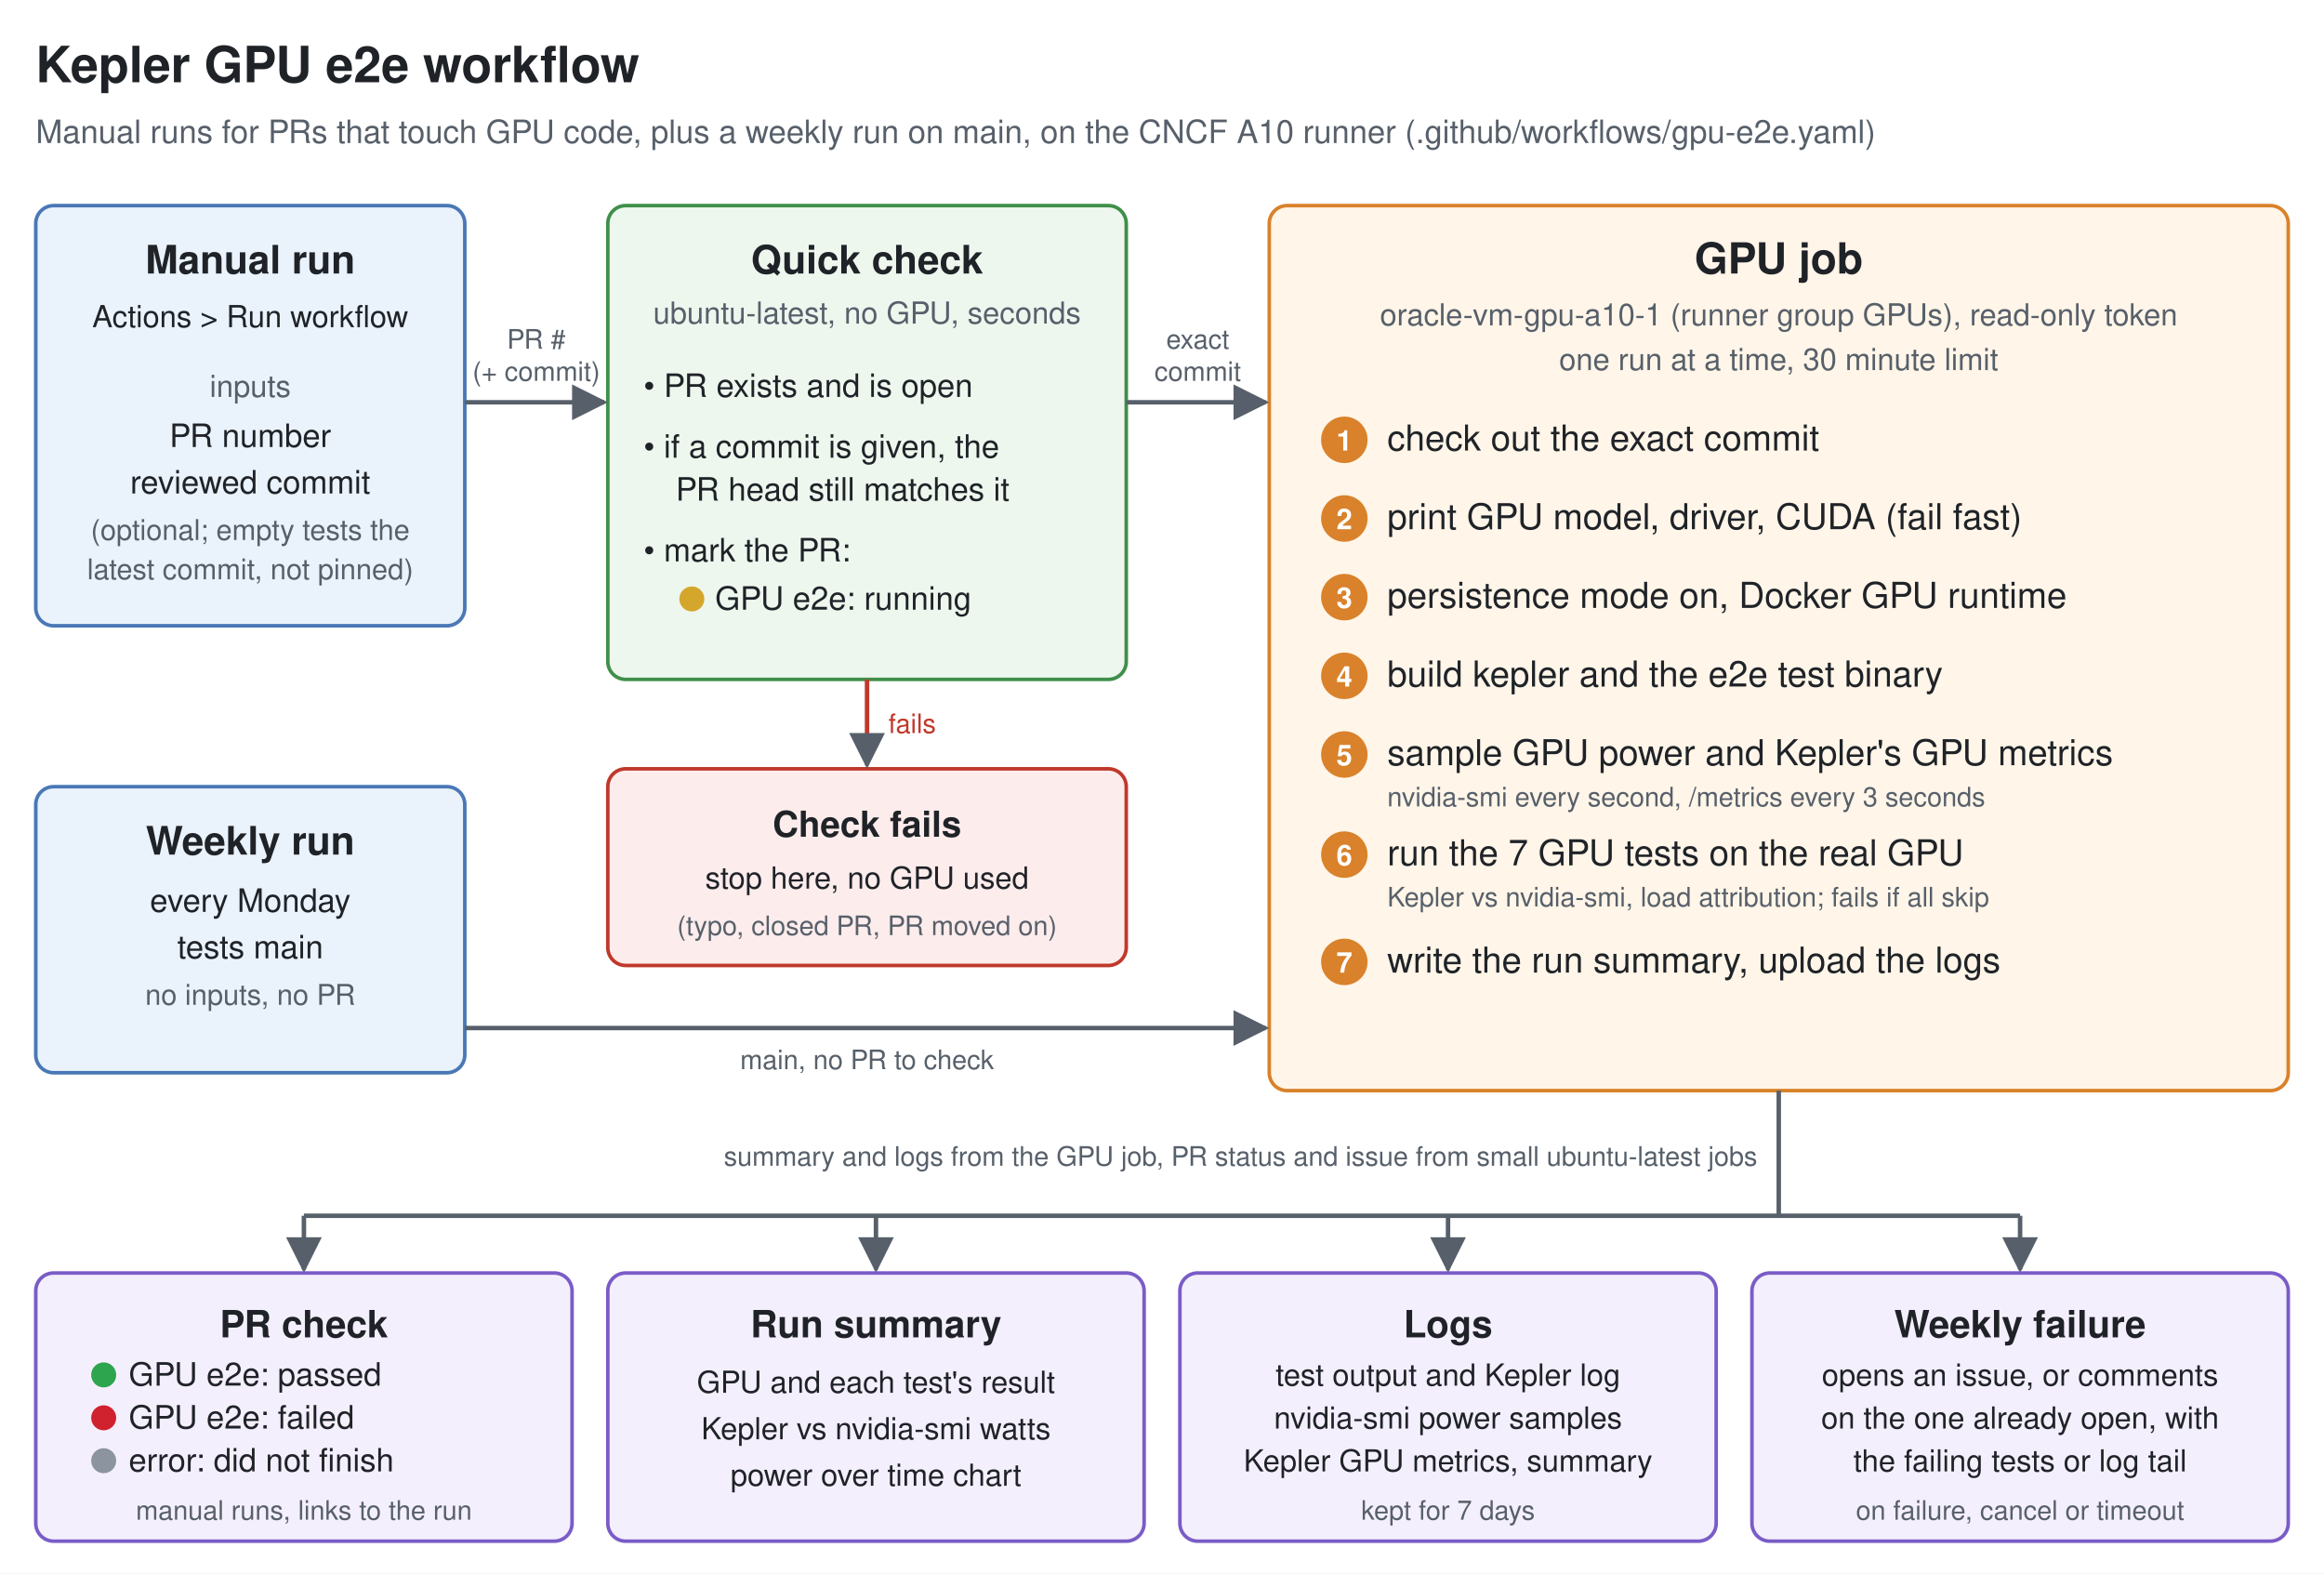
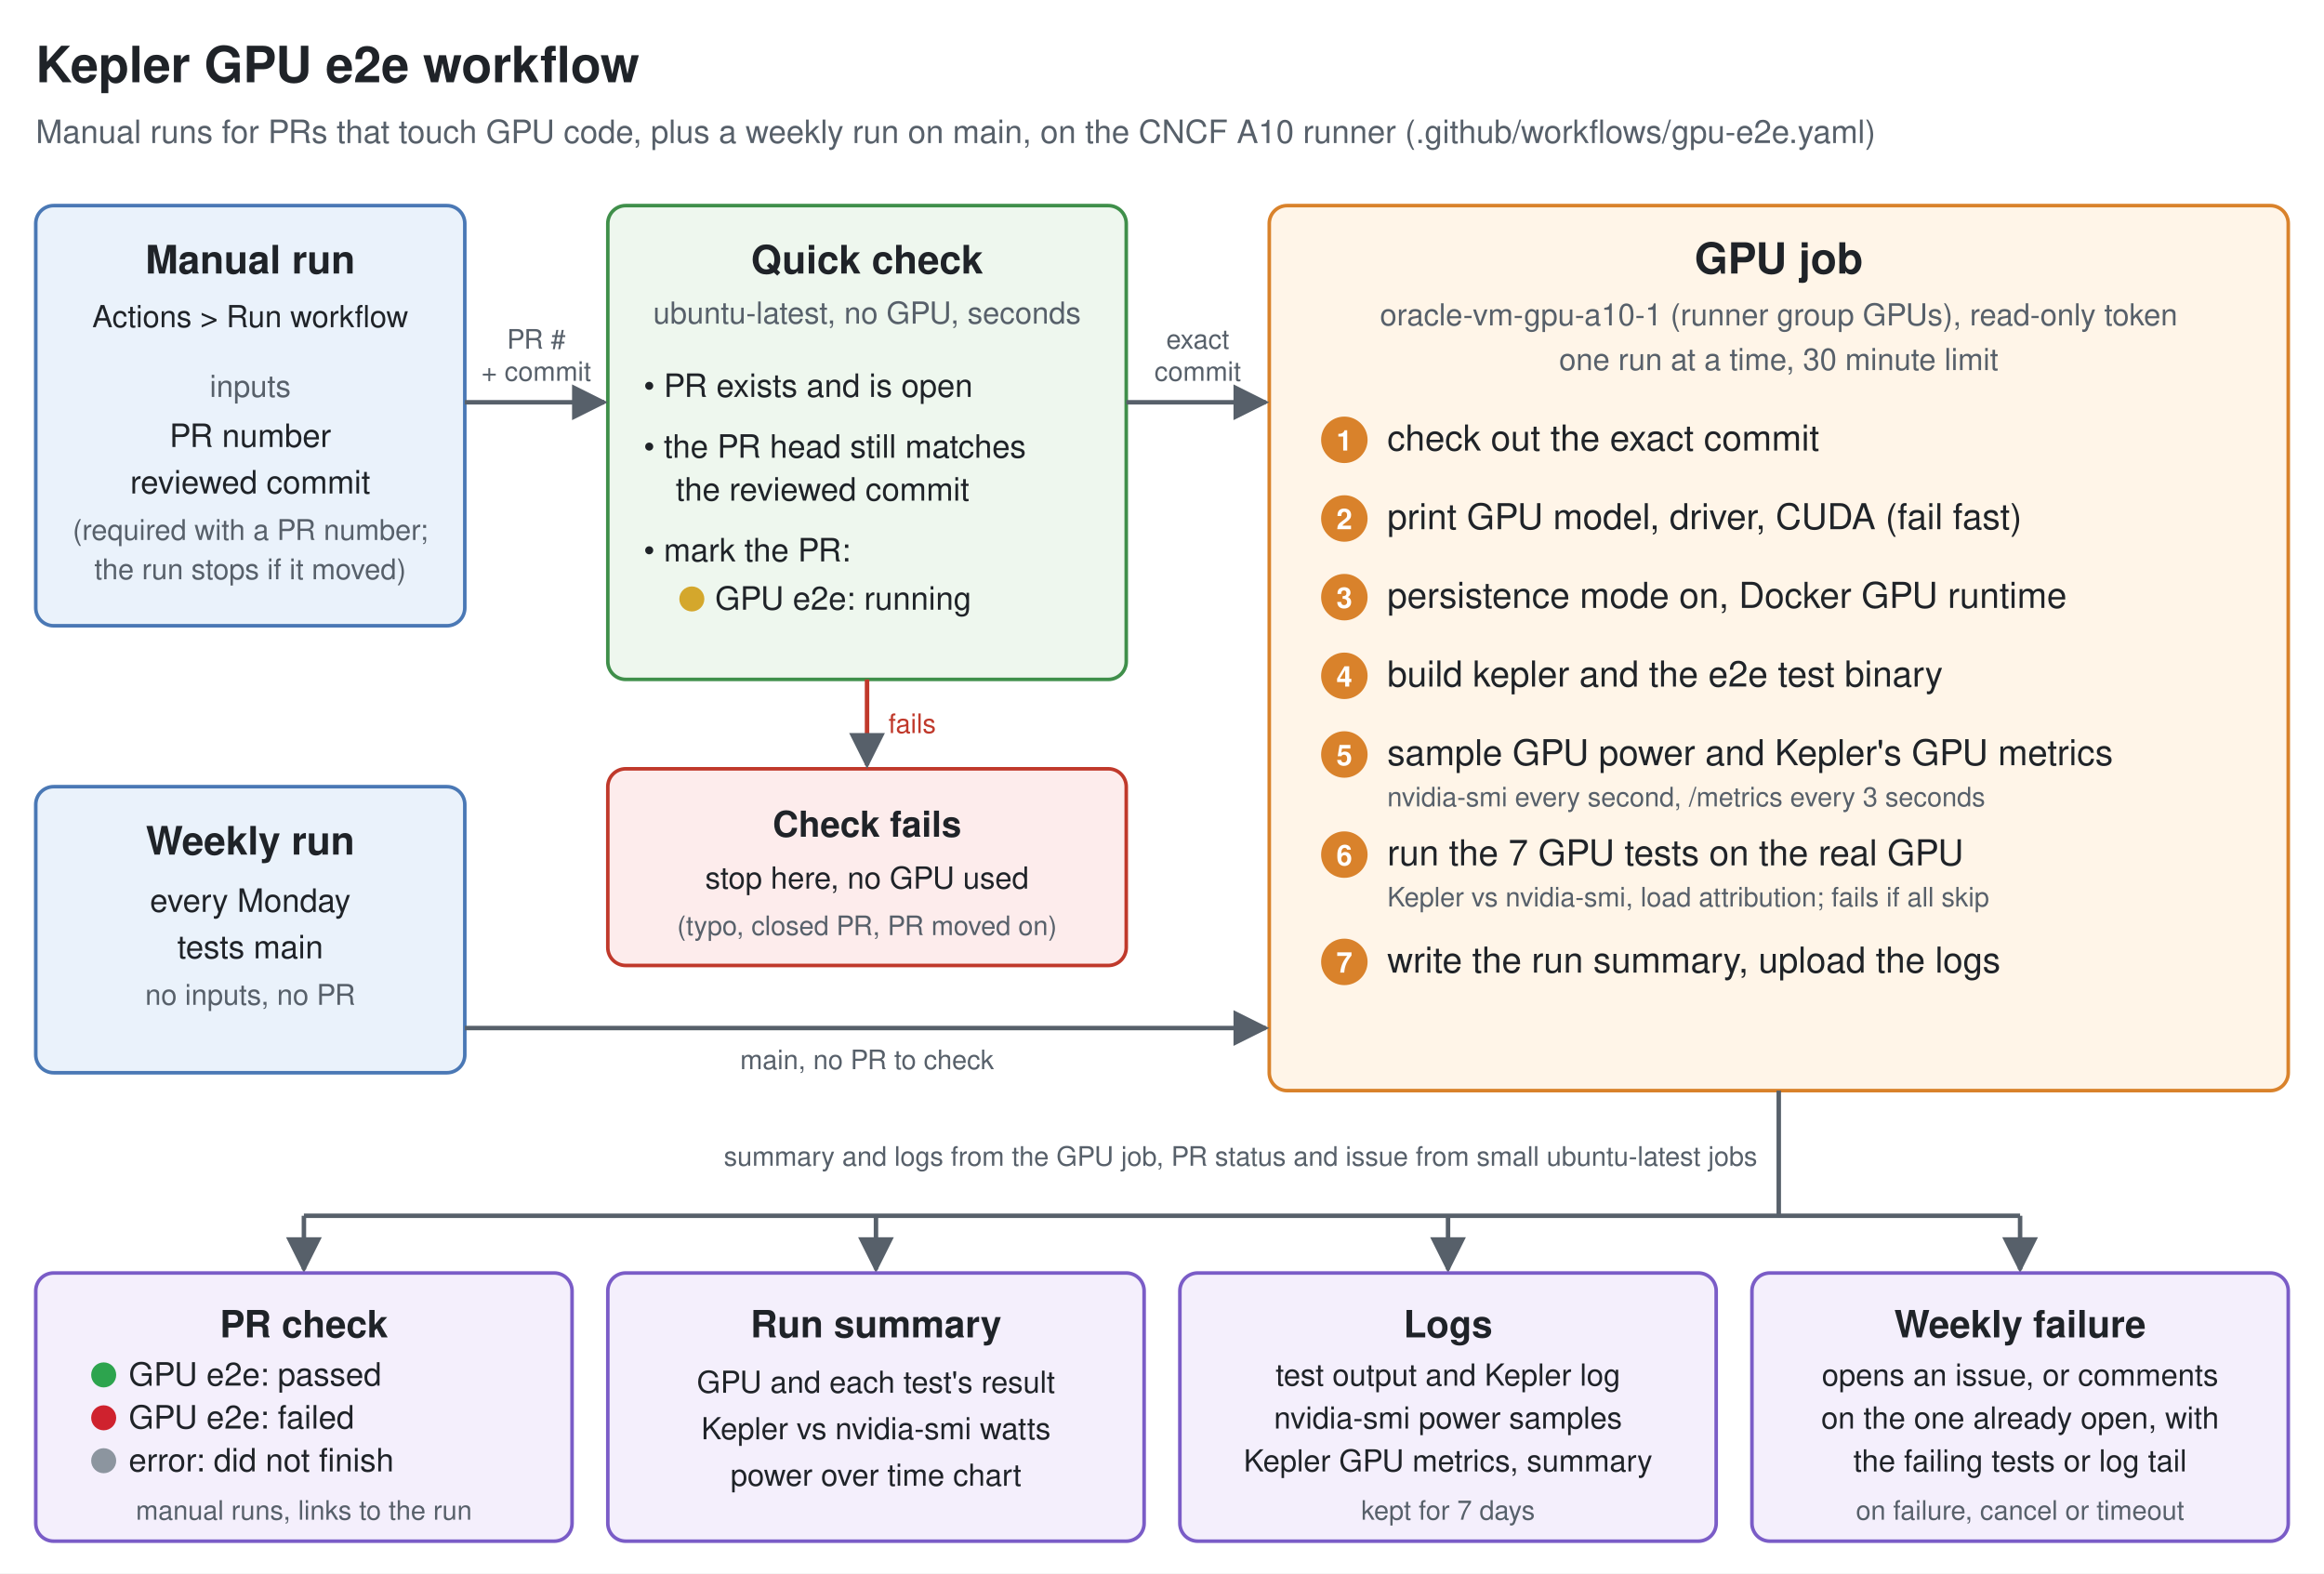
<svg xmlns="http://www.w3.org/2000/svg" viewBox="0 0 1300 880" width="1300" height="880">
  <defs>
    <marker id="arrow" viewBox="0 0 10 10" refX="9" refY="5" markerWidth="8" markerHeight="8" orient="auto-start-reverse">
      <polygon points="0,0 10,5 0,10" fill="#57606a" />
    </marker>
  </defs>
  <rect x="0" y="0" width="1300" height="880" fill="#ffffff" />
  <g font-family="Helvetica Neue, Helvetica, Arial, sans-serif" fill="#1f2328">
    <text x="20" y="46" font-size="28" font-weight="bold">Kepler GPU e2e workflow</text>
    <text x="20" y="80" font-size="18" fill="#57606a">Manual runs for PRs that touch GPU code, plus a weekly run on main, on the CNCF A10 runner (.github/workflows/gpu-e2e.yaml)</text>
    <rect x="20" y="115" width="240" height="235" rx="10" fill="#eaf2fb" stroke="#4a78b5" stroke-width="2" />
    <text x="140" y="153" font-size="22" font-weight="bold" text-anchor="middle">Manual run</text>
    <text x="140" y="183" font-size="17" text-anchor="middle">Actions &gt; Run workflow</text>
    <text x="140" y="222" font-size="17" fill="#57606a" text-anchor="middle">inputs</text>
    <text x="140" y="250" font-size="18" text-anchor="middle">PR number</text>
    <text x="140" y="276" font-size="18" text-anchor="middle">reviewed commit</text>
-     <text x="140" y="302" font-size="16" fill="#57606a" text-anchor="middle">(optional; empty tests the</text>
-     <text x="140" y="324" font-size="16" fill="#57606a" text-anchor="middle">latest commit, not pinned)</text>
+     <text x="140" y="302" font-size="16" fill="#57606a" text-anchor="middle">(required with a PR number;</text>
+     <text x="140" y="324" font-size="16" fill="#57606a" text-anchor="middle">the run stops if it moved)</text>
    <rect x="20" y="440" width="240" height="160" rx="10" fill="#eaf2fb" stroke="#4a78b5" stroke-width="2" />
    <text x="140" y="478" font-size="22" font-weight="bold" text-anchor="middle">Weekly run</text>
    <text x="140" y="510" font-size="18" text-anchor="middle">every Monday</text>
    <text x="140" y="536" font-size="18" text-anchor="middle">tests main</text>
    <text x="140" y="562" font-size="16" fill="#57606a" text-anchor="middle">no inputs, no PR</text>
    <rect x="340" y="115" width="290" height="265" rx="10" fill="#eef7ee" stroke="#3f8f4a" stroke-width="2" />
    <text x="485" y="153" font-size="22" font-weight="bold" text-anchor="middle">Quick check</text>
    <text x="485" y="181" font-size="17" fill="#57606a" text-anchor="middle">ubuntu-latest, no GPU, seconds</text>
    <text x="360" y="222" font-size="18">• PR exists and is open</text>
-     <text x="360" y="256" font-size="18">• if a commit is given, the</text>
-     <text x="378" y="280" font-size="18">PR head still matches it</text>
+     <text x="360" y="256" font-size="18">• the PR head still matches</text>
+     <text x="378" y="280" font-size="18">the reviewed commit</text>
    <text x="360" y="314" font-size="18">• mark the PR:</text>
    <circle cx="387" cy="335" r="7" fill="#d4a72c" />
    <text x="400" y="341" font-size="18">GPU e2e: running</text>
    <rect x="340" y="430" width="290" height="110" rx="10" fill="#fdecec" stroke="#c0392b" stroke-width="2" />
    <text x="485" y="468" font-size="20" font-weight="bold" text-anchor="middle">Check fails</text>
    <text x="485" y="497" font-size="17" text-anchor="middle">stop here, no GPU used</text>
    <text x="485" y="523" font-size="15" fill="#57606a" text-anchor="middle">(typo, closed PR, PR moved on)</text>
    <rect x="710" y="115" width="570" height="495" rx="10" fill="#fff5e8" stroke="#d9822b" stroke-width="2" />
    <text x="995" y="153" font-size="24" font-weight="bold" text-anchor="middle">GPU job</text>
    <text x="995" y="182" font-size="17" fill="#57606a" text-anchor="middle">oracle-vm-gpu-a10-1 (runner group GPUs), read-only token</text>
    <text x="995" y="207" font-size="17" fill="#57606a" text-anchor="middle">one run at a time, 30 minute limit</text>
    <circle cx="752" cy="246" r="13" fill="#d9822b" />
    <text x="752" y="252" font-size="16" font-weight="bold" fill="#ffffff" text-anchor="middle">1</text>
    <text x="776" y="252" font-size="20">check out the exact commit</text>
    <circle cx="752" cy="290" r="13" fill="#d9822b" />
    <text x="752" y="296" font-size="16" font-weight="bold" fill="#ffffff" text-anchor="middle">2</text>
    <text x="776" y="296" font-size="20">print GPU model, driver, CUDA (fail fast)</text>
    <circle cx="752" cy="334" r="13" fill="#d9822b" />
    <text x="752" y="340" font-size="16" font-weight="bold" fill="#ffffff" text-anchor="middle">3</text>
    <text x="776" y="340" font-size="20">persistence mode on, Docker GPU runtime</text>
    <circle cx="752" cy="378" r="13" fill="#d9822b" />
    <text x="752" y="384" font-size="16" font-weight="bold" fill="#ffffff" text-anchor="middle">4</text>
    <text x="776" y="384" font-size="20">build kepler and the e2e test binary</text>
    <circle cx="752" cy="422" r="13" fill="#d9822b" />
    <text x="752" y="428" font-size="16" font-weight="bold" fill="#ffffff" text-anchor="middle">5</text>
    <text x="776" y="428" font-size="20">sample GPU power and Kepler's GPU metrics</text>
    <text x="776" y="451" font-size="15" fill="#57606a">nvidia-smi every second, /metrics every 3 seconds</text>
    <circle cx="752" cy="478" r="13" fill="#d9822b" />
    <text x="752" y="484" font-size="16" font-weight="bold" fill="#ffffff" text-anchor="middle">6</text>
    <text x="776" y="484" font-size="20">run the 7 GPU tests on the real GPU</text>
    <text x="776" y="507" font-size="15" fill="#57606a">Kepler vs nvidia-smi, load attribution; fails if all skip</text>
    <circle cx="752" cy="538" r="13" fill="#d9822b" />
    <text x="752" y="544" font-size="16" font-weight="bold" fill="#ffffff" text-anchor="middle">7</text>
    <text x="776" y="544" font-size="20">write the run summary, upload the logs</text>
    <line x1="260" y1="225" x2="338" y2="225" stroke="#57606a" stroke-width="2.5" marker-end="url(#arrow)" />
    <text x="300" y="195" font-size="15" fill="#57606a" text-anchor="middle">PR #</text>
-     <text x="300" y="213" font-size="15" fill="#57606a" text-anchor="middle">(+ commit)</text>
+     <text x="300" y="213" font-size="15" fill="#57606a" text-anchor="middle">+ commit</text>
    <line x1="630" y1="225" x2="708" y2="225" stroke="#57606a" stroke-width="2.5" marker-end="url(#arrow)" />
    <text x="670" y="195" font-size="15" fill="#57606a" text-anchor="middle">exact</text>
    <text x="670" y="213" font-size="15" fill="#57606a" text-anchor="middle">commit</text>
    <line x1="485" y1="380" x2="485" y2="428" stroke="#c0392b" stroke-width="2.5" marker-end="url(#arrow)" />
    <text x="497" y="410" font-size="15" fill="#c0392b">fails</text>
    <line x1="260" y1="575" x2="708" y2="575" stroke="#57606a" stroke-width="2.5" marker-end="url(#arrow)" />
    <text x="485" y="598" font-size="15" fill="#57606a" text-anchor="middle">main, no PR to check</text>
    <line x1="995" y1="610" x2="995" y2="680" stroke="#57606a" stroke-width="2.5" />
    <text x="983" y="652" font-size="15" fill="#57606a" text-anchor="end">summary and logs from the GPU job, PR status and issue from small ubuntu-latest jobs</text>
    <line x1="170" y1="680" x2="1130" y2="680" stroke="#57606a" stroke-width="2.5" />
    <line x1="170" y1="680" x2="170" y2="710" stroke="#57606a" stroke-width="2.5" marker-end="url(#arrow)" />
    <line x1="490" y1="680" x2="490" y2="710" stroke="#57606a" stroke-width="2.5" marker-end="url(#arrow)" />
    <line x1="810" y1="680" x2="810" y2="710" stroke="#57606a" stroke-width="2.5" marker-end="url(#arrow)" />
    <line x1="1130" y1="680" x2="1130" y2="710" stroke="#57606a" stroke-width="2.5" marker-end="url(#arrow)" />
    <rect x="20" y="712" width="300" height="150" rx="10" fill="#f4effc" stroke="#7a5cc7" stroke-width="2" />
    <text x="170" y="748" font-size="21" font-weight="bold" text-anchor="middle">PR check</text>
    <circle cx="58" cy="769" r="7" fill="#2da44e" />
    <text x="72" y="775" font-size="18">GPU e2e: passed</text>
    <circle cx="58" cy="793" r="7" fill="#cf222e" />
    <text x="72" y="799" font-size="18">GPU e2e: failed</text>
    <circle cx="58" cy="817" r="7" fill="#8c959f" />
    <text x="72" y="823" font-size="18">error: did not finish</text>
    <text x="170" y="850" font-size="15" fill="#57606a" text-anchor="middle">manual runs, links to the run</text>
    <rect x="340" y="712" width="300" height="150" rx="10" fill="#f4effc" stroke="#7a5cc7" stroke-width="2" />
    <text x="490" y="748" font-size="21" font-weight="bold" text-anchor="middle">Run summary</text>
    <text x="490" y="779" font-size="17" text-anchor="middle">GPU and each test's result</text>
    <text x="490" y="805" font-size="17" text-anchor="middle">Kepler vs nvidia-smi watts</text>
    <text x="490" y="831" font-size="17" text-anchor="middle">power over time chart</text>
    <rect x="660" y="712" width="300" height="150" rx="10" fill="#f4effc" stroke="#7a5cc7" stroke-width="2" />
    <text x="810" y="748" font-size="21" font-weight="bold" text-anchor="middle">Logs</text>
    <text x="810" y="775" font-size="17" text-anchor="middle">test output and Kepler log</text>
    <text x="810" y="799" font-size="17" text-anchor="middle">nvidia-smi power samples</text>
    <text x="810" y="823" font-size="17" text-anchor="middle">Kepler GPU metrics, summary</text>
    <text x="810" y="850" font-size="15" fill="#57606a" text-anchor="middle">kept for 7 days</text>
    <rect x="980" y="712" width="300" height="150" rx="10" fill="#f4effc" stroke="#7a5cc7" stroke-width="2" />
    <text x="1130" y="748" font-size="21" font-weight="bold" text-anchor="middle">Weekly failure</text>
    <text x="1130" y="775" font-size="17" text-anchor="middle">opens an issue, or comments</text>
    <text x="1130" y="799" font-size="17" text-anchor="middle">on the one already open, with</text>
    <text x="1130" y="823" font-size="17" text-anchor="middle">the failing tests or log tail</text>
    <text x="1130" y="850" font-size="15" fill="#57606a" text-anchor="middle">on failure, cancel or timeout</text>
  </g>
</svg>
